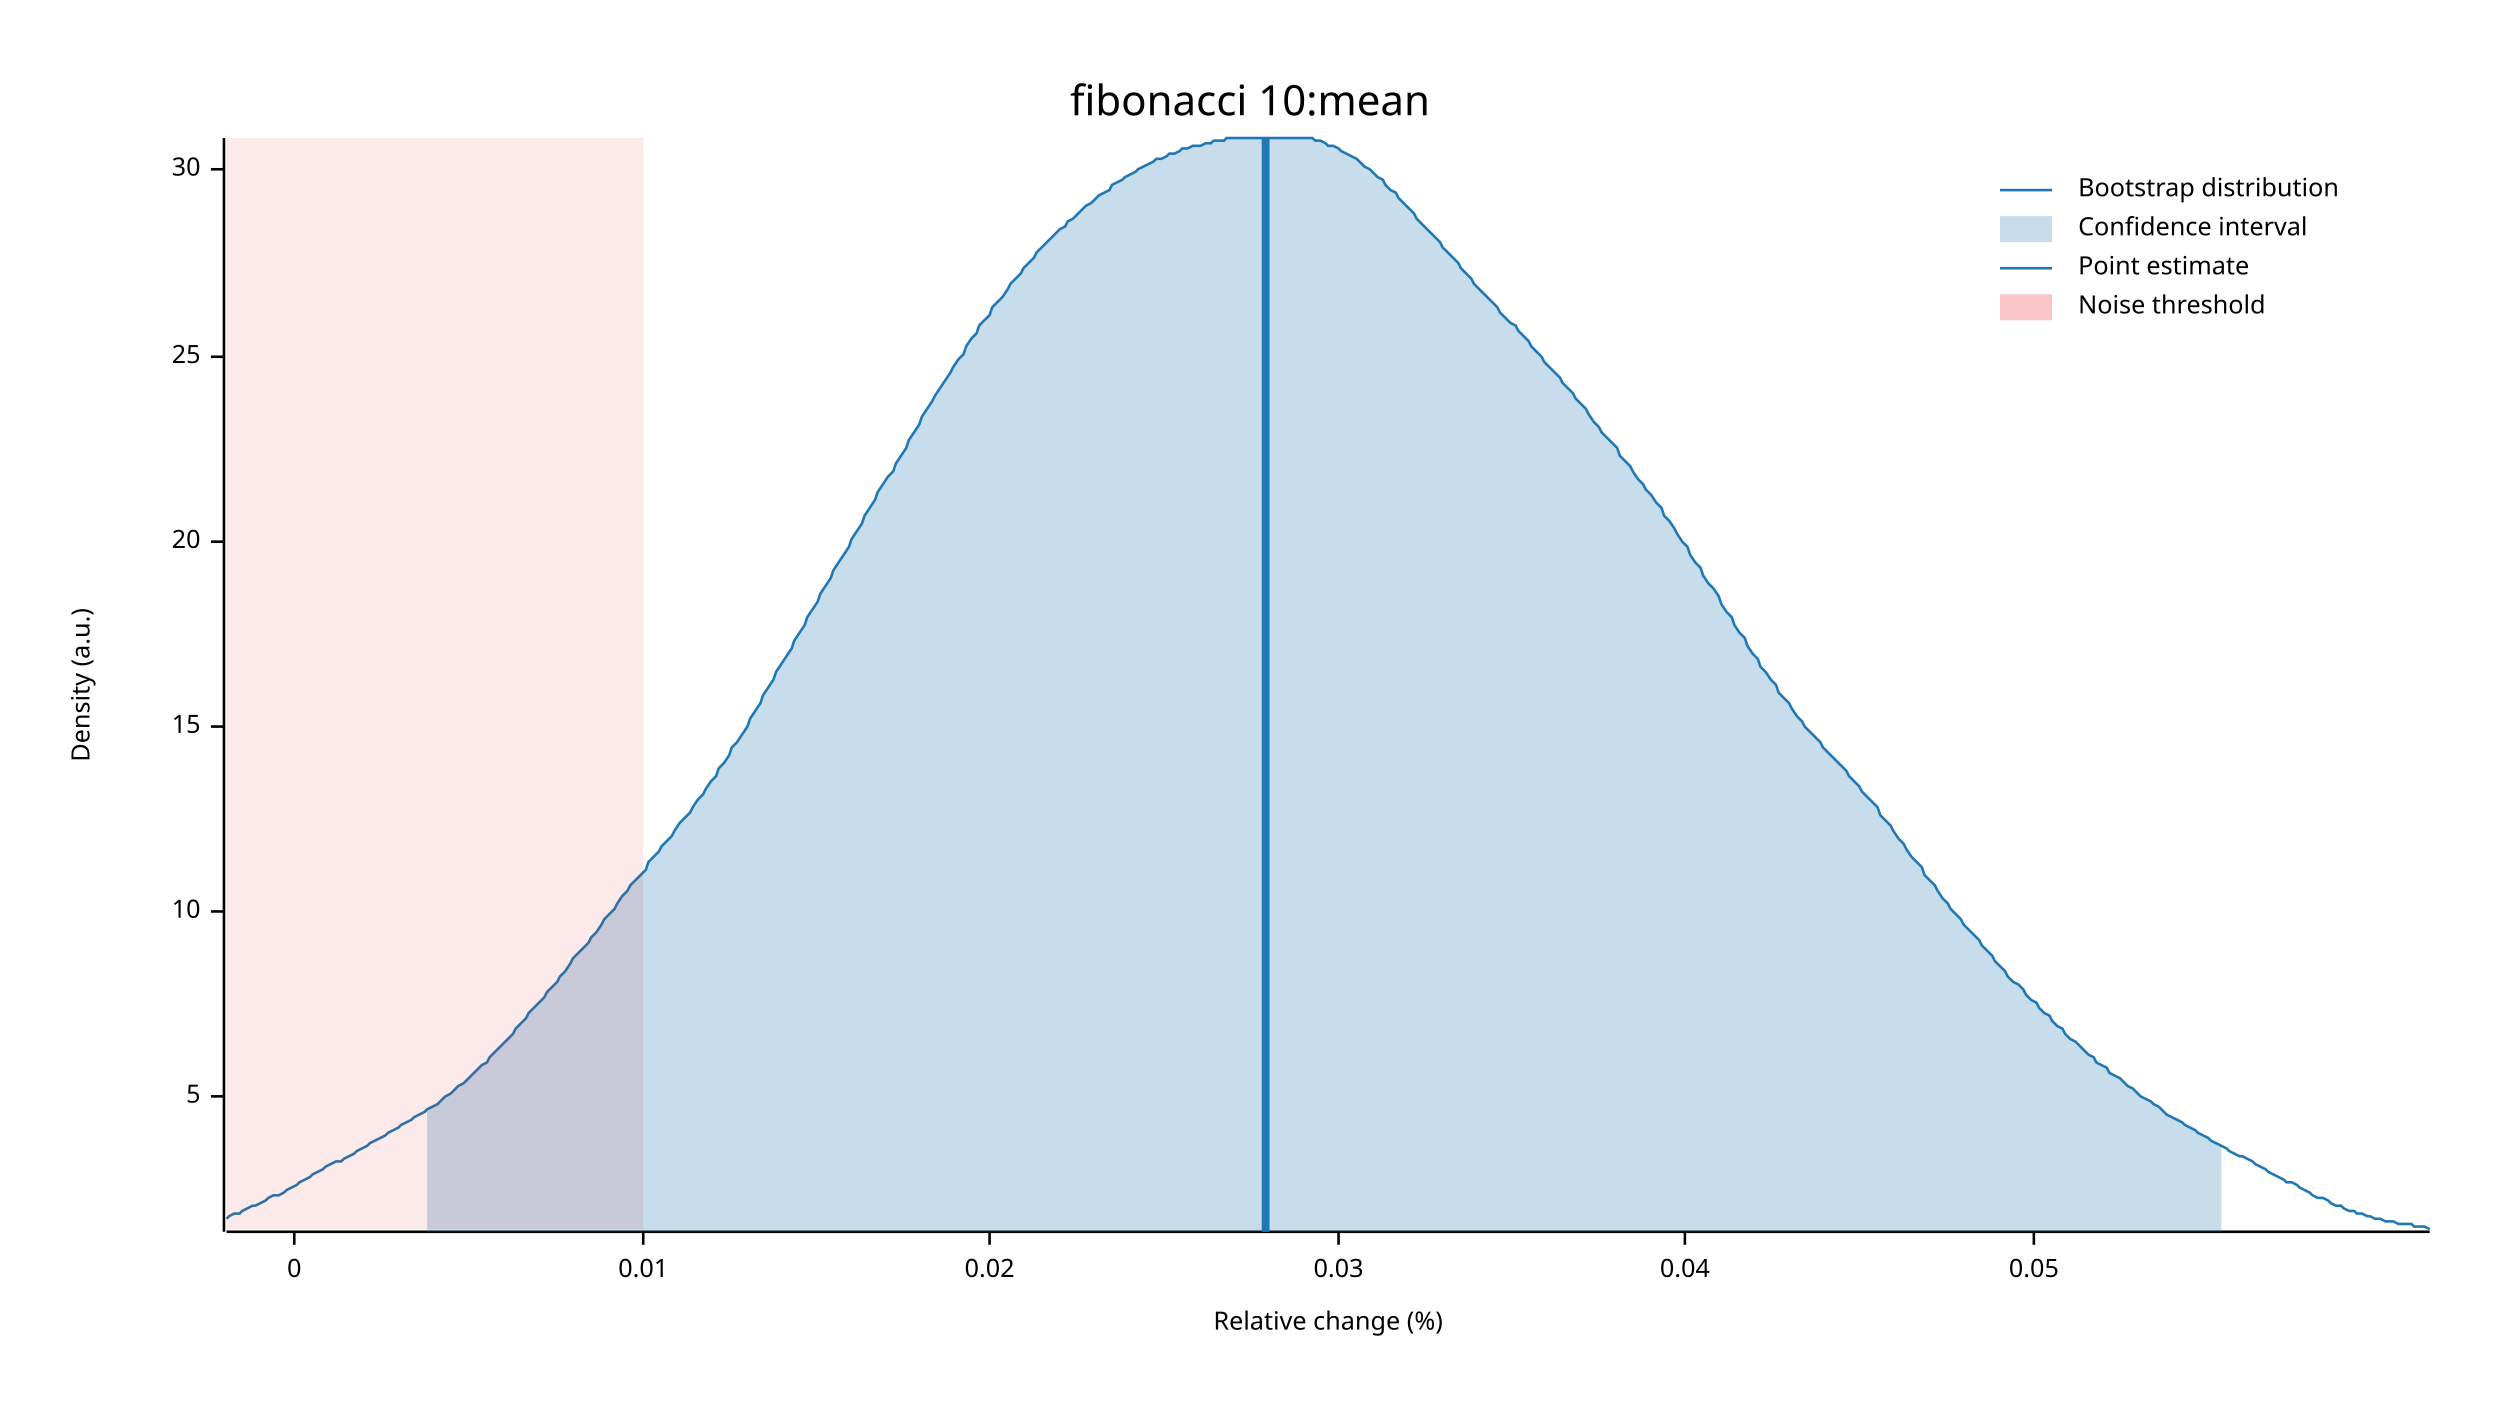
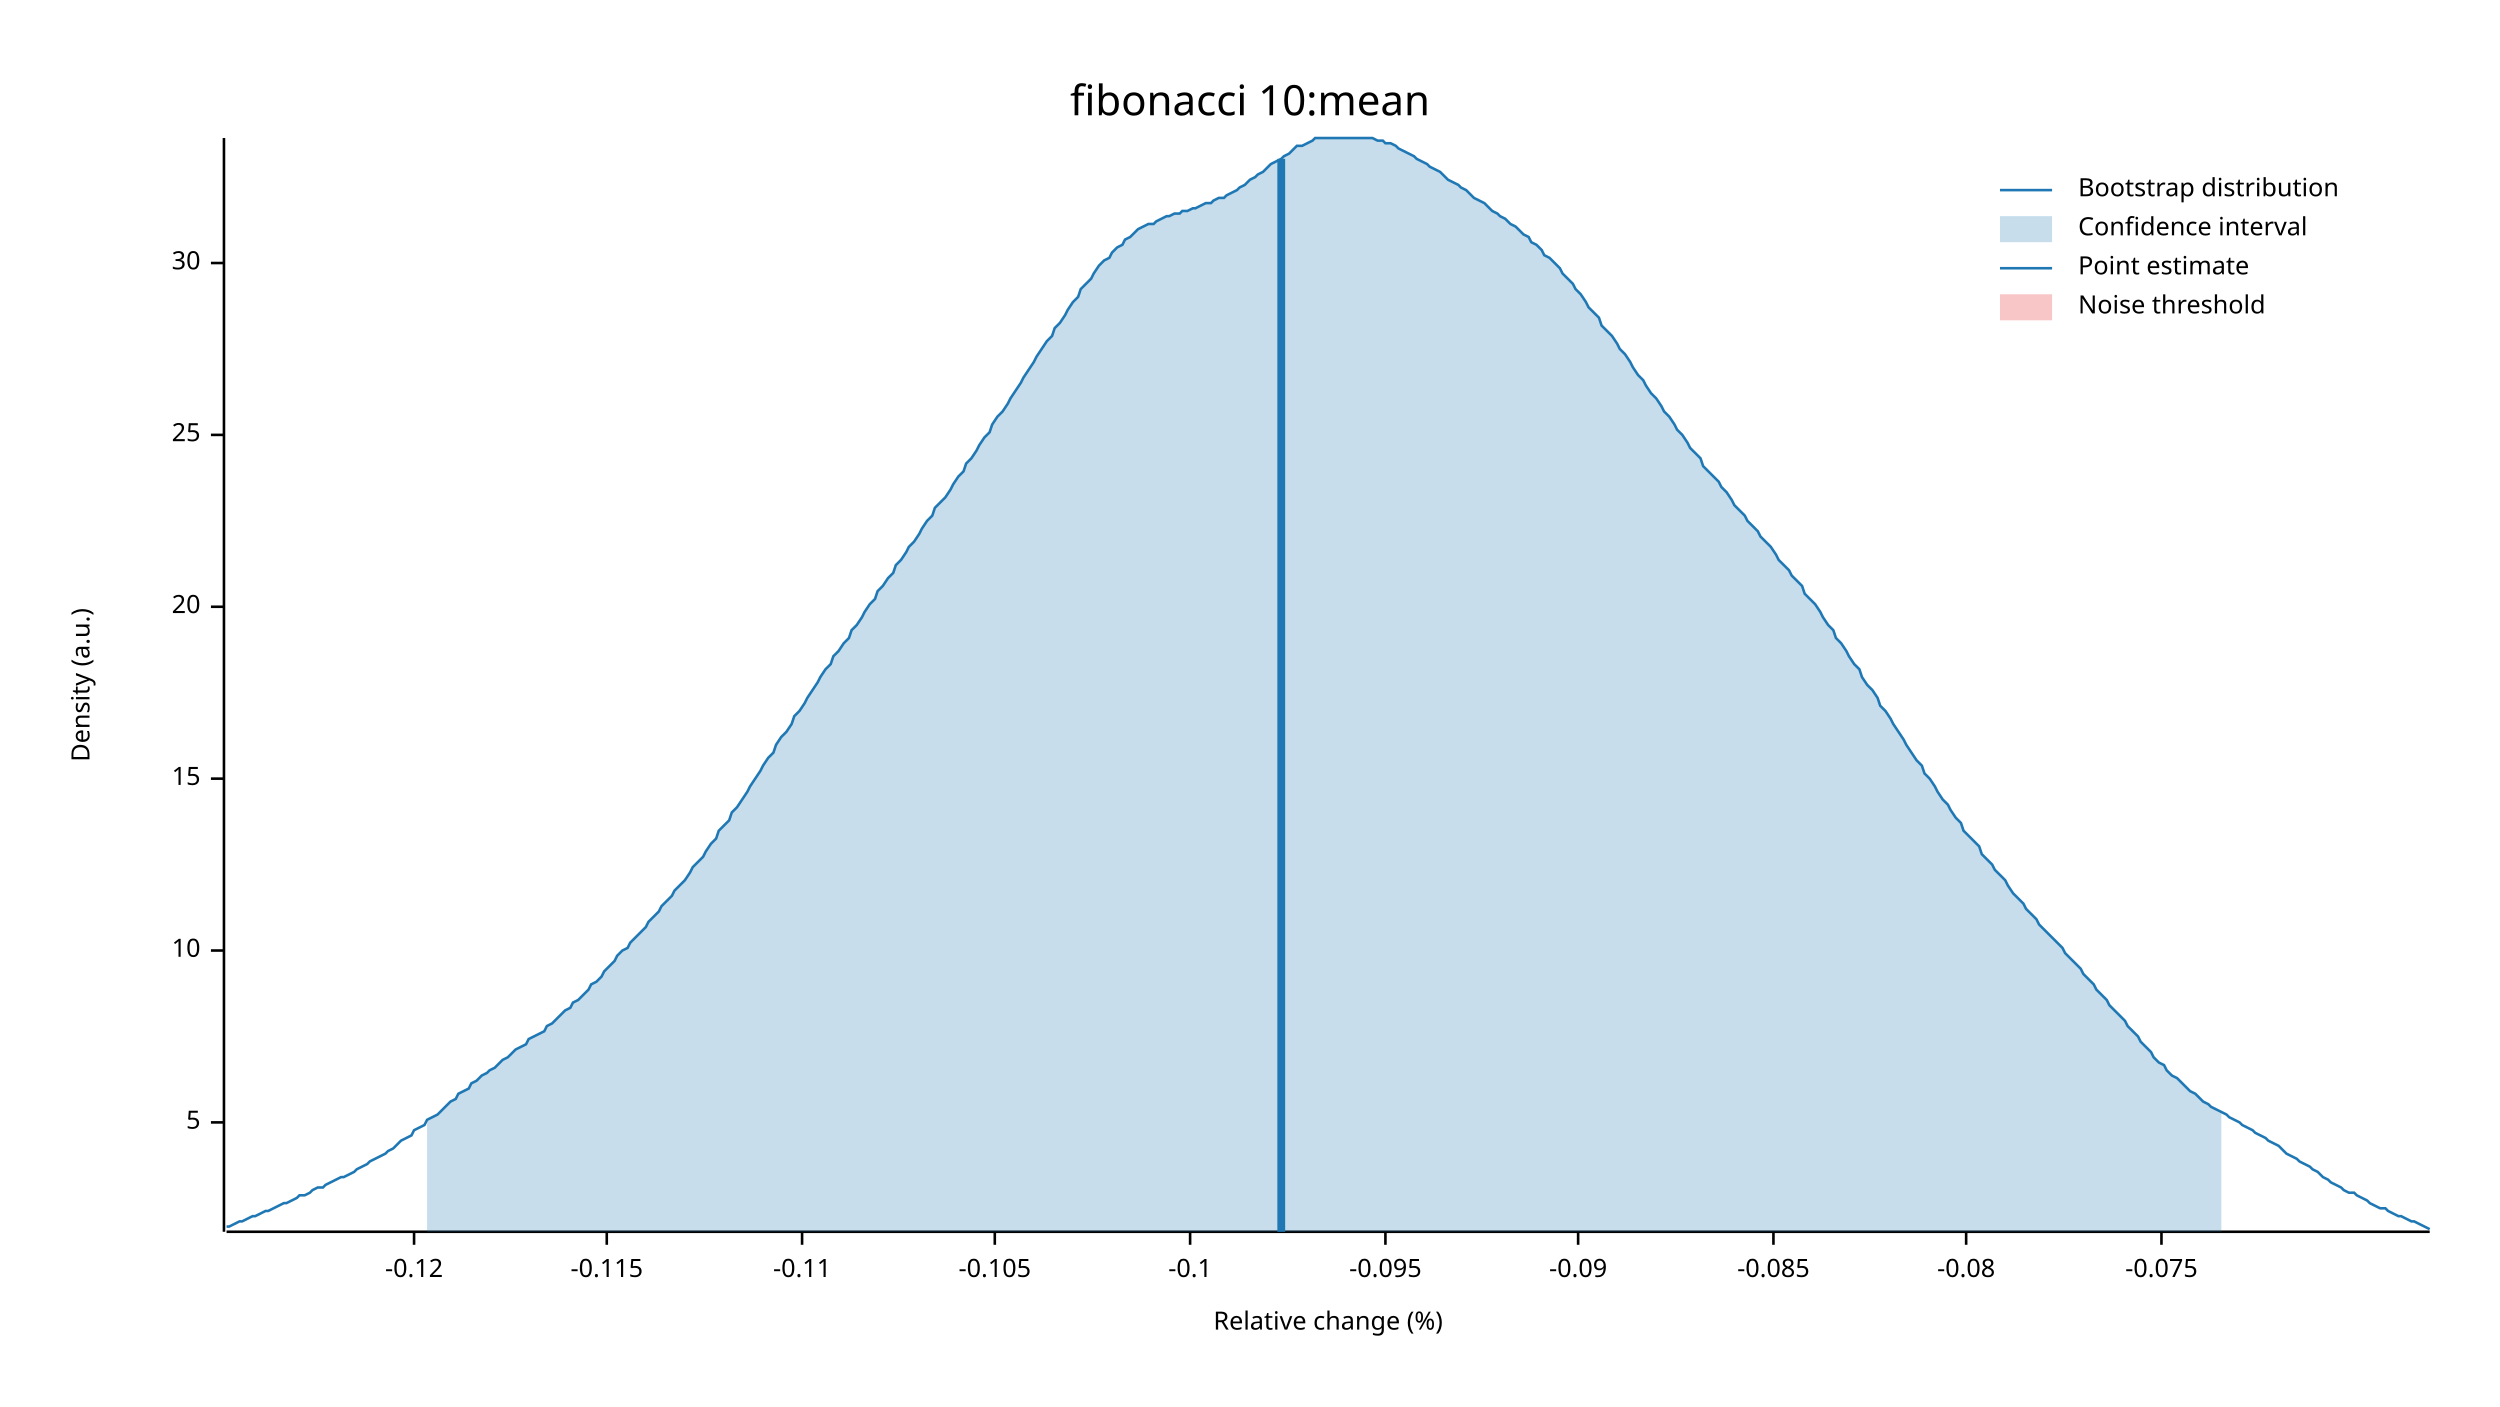
<svg xmlns="http://www.w3.org/2000/svg" width="960" height="540">
  <text x="480" y="32" dy="0.76em" text-anchor="middle" font-family="sans-serif" font-size="16.129" opacity="1" fill="#000000">
fibonacci 10:mean
</text>
  <text x="27" y="263" dy="0.76em" text-anchor="middle" font-family="sans-serif" font-size="9.677" opacity="1" fill="#000000" transform="rotate(270, 27, 263)">
Density (a.u.)
</text>
  <text x="510" y="513" dy="-0.5ex" text-anchor="middle" font-family="sans-serif" font-size="9.677" opacity="1" fill="#000000">
Relative change (%)
</text>
  <polyline fill="none" opacity="1" stroke="#000000" stroke-width="1" points="86,53 86,473 " />
-   <text x="77" y="421" dy="0.5ex" text-anchor="end" font-family="sans-serif" font-size="9.677" opacity="1" fill="#000000">
+   <text x="77" y="431" dy="0.5ex" text-anchor="end" font-family="sans-serif" font-size="9.677" opacity="1" fill="#000000">
5
</text>
-   <polyline fill="none" opacity="1" stroke="#000000" stroke-width="1" points="81,421 86,421 " />
-   <text x="77" y="350" dy="0.5ex" text-anchor="end" font-family="sans-serif" font-size="9.677" opacity="1" fill="#000000">
+   <polyline fill="none" opacity="1" stroke="#000000" stroke-width="1" points="81,431 86,431 " />
+   <text x="77" y="365" dy="0.5ex" text-anchor="end" font-family="sans-serif" font-size="9.677" opacity="1" fill="#000000">
10
</text>
-   <polyline fill="none" opacity="1" stroke="#000000" stroke-width="1" points="81,350 86,350 " />
-   <text x="77" y="279" dy="0.5ex" text-anchor="end" font-family="sans-serif" font-size="9.677" opacity="1" fill="#000000">
+   <polyline fill="none" opacity="1" stroke="#000000" stroke-width="1" points="81,365 86,365 " />
+   <text x="77" y="299" dy="0.5ex" text-anchor="end" font-family="sans-serif" font-size="9.677" opacity="1" fill="#000000">
15
</text>
-   <polyline fill="none" opacity="1" stroke="#000000" stroke-width="1" points="81,279 86,279 " />
-   <text x="77" y="208" dy="0.5ex" text-anchor="end" font-family="sans-serif" font-size="9.677" opacity="1" fill="#000000">
+   <polyline fill="none" opacity="1" stroke="#000000" stroke-width="1" points="81,299 86,299 " />
+   <text x="77" y="233" dy="0.5ex" text-anchor="end" font-family="sans-serif" font-size="9.677" opacity="1" fill="#000000">
20
</text>
-   <polyline fill="none" opacity="1" stroke="#000000" stroke-width="1" points="81,208 86,208 " />
-   <text x="77" y="137" dy="0.5ex" text-anchor="end" font-family="sans-serif" font-size="9.677" opacity="1" fill="#000000">
+   <polyline fill="none" opacity="1" stroke="#000000" stroke-width="1" points="81,233 86,233 " />
+   <text x="77" y="167" dy="0.5ex" text-anchor="end" font-family="sans-serif" font-size="9.677" opacity="1" fill="#000000">
25
</text>
-   <polyline fill="none" opacity="1" stroke="#000000" stroke-width="1" points="81,137 86,137 " />
-   <text x="77" y="65" dy="0.5ex" text-anchor="end" font-family="sans-serif" font-size="9.677" opacity="1" fill="#000000">
+   <polyline fill="none" opacity="1" stroke="#000000" stroke-width="1" points="81,167 86,167 " />
+   <text x="77" y="101" dy="0.5ex" text-anchor="end" font-family="sans-serif" font-size="9.677" opacity="1" fill="#000000">
30
</text>
-   <polyline fill="none" opacity="1" stroke="#000000" stroke-width="1" points="81,65 86,65 " />
+   <polyline fill="none" opacity="1" stroke="#000000" stroke-width="1" points="81,101 86,101 " />
  <polyline fill="none" opacity="1" stroke="#000000" stroke-width="1" points="87,473 933,473 " />
-   <text x="113" y="483" dy="0.76em" text-anchor="middle" font-family="sans-serif" font-size="9.677" opacity="1" fill="#000000">
- 0
+   <text x="159" y="483" dy="0.76em" text-anchor="middle" font-family="sans-serif" font-size="9.677" opacity="1" fill="#000000">
+ -0.12
</text>
-   <polyline fill="none" opacity="1" stroke="#000000" stroke-width="1" points="113,473 113,478 " />
-   <text x="247" y="483" dy="0.76em" text-anchor="middle" font-family="sans-serif" font-size="9.677" opacity="1" fill="#000000">
- 0.01
+   <polyline fill="none" opacity="1" stroke="#000000" stroke-width="1" points="159,473 159,478 " />
+   <text x="233" y="483" dy="0.76em" text-anchor="middle" font-family="sans-serif" font-size="9.677" opacity="1" fill="#000000">
+ -0.115
</text>
-   <polyline fill="none" opacity="1" stroke="#000000" stroke-width="1" points="247,473 247,478 " />
-   <text x="380" y="483" dy="0.76em" text-anchor="middle" font-family="sans-serif" font-size="9.677" opacity="1" fill="#000000">
- 0.02
+   <polyline fill="none" opacity="1" stroke="#000000" stroke-width="1" points="233,473 233,478 " />
+   <text x="308" y="483" dy="0.76em" text-anchor="middle" font-family="sans-serif" font-size="9.677" opacity="1" fill="#000000">
+ -0.11
</text>
-   <polyline fill="none" opacity="1" stroke="#000000" stroke-width="1" points="380,473 380,478 " />
-   <text x="514" y="483" dy="0.76em" text-anchor="middle" font-family="sans-serif" font-size="9.677" opacity="1" fill="#000000">
- 0.03
+   <polyline fill="none" opacity="1" stroke="#000000" stroke-width="1" points="308,473 308,478 " />
+   <text x="382" y="483" dy="0.76em" text-anchor="middle" font-family="sans-serif" font-size="9.677" opacity="1" fill="#000000">
+ -0.105
</text>
-   <polyline fill="none" opacity="1" stroke="#000000" stroke-width="1" points="514,473 514,478 " />
-   <text x="647" y="483" dy="0.76em" text-anchor="middle" font-family="sans-serif" font-size="9.677" opacity="1" fill="#000000">
- 0.04
+   <polyline fill="none" opacity="1" stroke="#000000" stroke-width="1" points="382,473 382,478 " />
+   <text x="457" y="483" dy="0.76em" text-anchor="middle" font-family="sans-serif" font-size="9.677" opacity="1" fill="#000000">
+ -0.1
</text>
-   <polyline fill="none" opacity="1" stroke="#000000" stroke-width="1" points="647,473 647,478 " />
-   <text x="781" y="483" dy="0.76em" text-anchor="middle" font-family="sans-serif" font-size="9.677" opacity="1" fill="#000000">
- 0.05
+   <polyline fill="none" opacity="1" stroke="#000000" stroke-width="1" points="457,473 457,478 " />
+   <text x="532" y="483" dy="0.76em" text-anchor="middle" font-family="sans-serif" font-size="9.677" opacity="1" fill="#000000">
+ -0.095
</text>
-   <polyline fill="none" opacity="1" stroke="#000000" stroke-width="1" points="781,473 781,478 " />
-   <polyline fill="none" opacity="1" stroke="#1F78B4" stroke-width="1" points="87,468 88,467 90,466 92,466 93,465 95,464 97,463 98,463 100,462 102,461 103,460 105,459 107,459 109,458 110,457 112,456 114,455 115,454 117,453 119,452 120,451 122,450 124,449 125,448 127,447 129,446 131,446 132,445 134,444 136,443 137,442 139,441 141,440 142,439 144,438 146,437 148,436 149,435 151,434 153,433 154,432 156,431 158,430 159,429 161,428 163,427 164,426 166,425 168,424 170,422 171,421 173,420 175,418 176,417 178,416 180,414 181,413 183,411 185,409 187,408 188,406 190,404 192,402 193,401 195,399 197,397 198,395 200,393 202,391 203,389 205,387 207,385 209,383 210,381 212,379 214,377 215,375 217,373 219,370 220,368 222,366 224,364 226,362 227,360 229,358 231,355 232,353 234,351 236,349 237,347 239,344 241,342 242,340 244,338 246,336 248,334 249,331 251,329 253,327 254,325 256,323 258,321 259,319 261,316 263,314 265,312 266,310 268,307 270,305 271,303 273,300 275,298 276,295 278,293 280,290 281,287 283,285 285,282 287,279 288,276 290,273 292,270 293,267 295,264 297,261 298,258 300,255 302,252 304,249 305,246 307,243 309,240 310,237 312,234 314,231 315,228 317,225 319,222 320,219 322,216 324,213 326,210 327,207 329,204 331,201 332,198 334,195 336,192 337,189 339,186 341,183 343,181 344,178 346,175 348,172 349,169 351,166 353,163 354,160 356,157 358,154 359,152 361,149 363,146 365,143 366,141 368,138 370,136 371,133 373,130 375,128 376,125 378,123 380,121 381,118 383,116 385,114 387,111 388,109 390,107 392,105 393,103 395,101 397,99 398,97 400,95 402,93 404,91 405,90 407,88 409,87 410,85 412,84 414,82 415,81 417,79 419,78 420,77 422,75 424,74 426,73 427,71 429,70 431,69 432,68 434,67 436,66 437,65 439,64 441,63 443,62 444,61 446,61 448,60 449,59 451,59 453,58 454,57 456,57 458,56 459,56 461,56 463,55 465,55 466,54 468,54 470,54 471,53 473,53 475,53 476,53 478,53 480,53 482,53 483,53 485,53 487,53 488,53 490,53 492,53 493,53 495,53 497,53 498,53 500,53 502,53 504,53 505,54 507,54 509,55 510,56 512,56 514,57 515,58 517,59 519,60 521,61 522,62 524,64 526,65 527,66 529,68 531,69 532,71 534,73 536,74 537,76 539,78 541,80 543,82 544,84 546,86 548,88 549,89 551,91 553,93 554,95 556,97 558,99 560,101 561,103 563,105 565,107 566,109 568,111 570,113 571,114 573,116 575,118 576,120 578,122 580,124 582,125 583,127 585,129 587,131 588,133 590,135 592,137 593,139 595,141 597,143 599,145 600,147 602,149 604,151 605,153 607,155 609,157 610,159 612,162 614,164 615,166 617,168 619,170 621,172 622,175 624,177 626,179 627,181 629,184 631,186 632,188 634,190 636,193 638,195 639,198 641,200 643,203 644,205 646,208 648,210 649,213 651,216 653,218 654,221 656,224 658,226 660,229 661,232 663,235 665,237 666,240 668,243 670,245 671,248 673,251 675,253 676,256 678,258 680,261 682,263 683,266 685,268 687,270 688,272 690,275 692,277 693,279 695,281 697,283 699,285 700,287 702,289 704,291 705,292 707,294 709,296 710,298 712,300 714,302 715,304 717,306 719,308 721,310 722,313 724,315 726,317 727,319 729,322 731,324 732,326 734,329 736,331 738,333 739,336 741,338 743,340 744,342 746,345 748,347 749,349 751,351 753,353 754,355 756,357 758,359 760,361 761,363 763,365 765,367 766,369 768,371 770,373 771,375 773,377 775,378 777,380 778,382 780,384 782,385 783,387 785,389 787,390 788,392 790,394 792,395 793,397 795,399 797,400 799,402 800,403 802,405 804,406 805,408 807,409 809,410 810,412 812,413 814,414 816,416 817,417 819,418 821,420 822,421 824,422 826,423 827,424 829,425 831,427 832,428 834,429 836,430 838,431 839,432 841,433 843,434 844,435 846,436 848,437 849,438 851,439 853,440 855,441 856,442 858,443 860,444 861,444 863,445 865,446 866,447 868,448 870,449 871,450 873,451 875,452 877,453 878,454 880,454 882,455 883,456 885,457 887,458 888,459 890,460 892,460 894,461 895,462 897,463 899,463 900,464 902,465 904,465 905,466 907,466 909,467 910,467 912,468 914,468 916,469 917,469 919,469 921,470 922,470 924,470 926,470 927,471 929,471 931,471 933,472 " />
-   <polygon opacity="0.25" fill="#1F78B4" points="164,426 166,425 168,424 170,422 171,421 173,420 175,418 176,417 178,416 180,414 181,413 183,411 185,409 187,408 188,406 190,404 192,402 193,401 195,399 197,397 198,395 200,393 202,391 203,389 205,387 207,385 209,383 210,381 212,379 214,377 215,375 217,373 219,370 220,368 222,366 224,364 226,362 227,360 229,358 231,355 232,353 234,351 236,349 237,347 239,344 241,342 242,340 244,338 246,336 248,334 249,331 251,329 253,327 254,325 256,323 258,321 259,319 261,316 263,314 265,312 266,310 268,307 270,305 271,303 273,300 275,298 276,295 278,293 280,290 281,287 283,285 285,282 287,279 288,276 290,273 292,270 293,267 295,264 297,261 298,258 300,255 302,252 304,249 305,246 307,243 309,240 310,237 312,234 314,231 315,228 317,225 319,222 320,219 322,216 324,213 326,210 327,207 329,204 331,201 332,198 334,195 336,192 337,189 339,186 341,183 343,181 344,178 346,175 348,172 349,169 351,166 353,163 354,160 356,157 358,154 359,152 361,149 363,146 365,143 366,141 368,138 370,136 371,133 373,130 375,128 376,125 378,123 380,121 381,118 383,116 385,114 387,111 388,109 390,107 392,105 393,103 395,101 397,99 398,97 400,95 402,93 404,91 405,90 407,88 409,87 410,85 412,84 414,82 415,81 417,79 419,78 420,77 422,75 424,74 426,73 427,71 429,70 431,69 432,68 434,67 436,66 437,65 439,64 441,63 443,62 444,61 446,61 448,60 449,59 451,59 453,58 454,57 456,57 458,56 459,56 461,56 463,55 465,55 466,54 468,54 470,54 471,53 473,53 475,53 476,53 478,53 480,53 482,53 483,53 485,53 487,53 488,53 490,53 492,53 493,53 495,53 497,53 498,53 500,53 502,53 504,53 505,54 507,54 509,55 510,56 512,56 514,57 515,58 517,59 519,60 521,61 522,62 524,64 526,65 527,66 529,68 531,69 532,71 534,73 536,74 537,76 539,78 541,80 543,82 544,84 546,86 548,88 549,89 551,91 553,93 554,95 556,97 558,99 560,101 561,103 563,105 565,107 566,109 568,111 570,113 571,114 573,116 575,118 576,120 578,122 580,124 582,125 583,127 585,129 587,131 588,133 590,135 592,137 593,139 595,141 597,143 599,145 600,147 602,149 604,151 605,153 607,155 609,157 610,159 612,162 614,164 615,166 617,168 619,170 621,172 622,175 624,177 626,179 627,181 629,184 631,186 632,188 634,190 636,193 638,195 639,198 641,200 643,203 644,205 646,208 648,210 649,213 651,216 653,218 654,221 656,224 658,226 660,229 661,232 663,235 665,237 666,240 668,243 670,245 671,248 673,251 675,253 676,256 678,258 680,261 682,263 683,266 685,268 687,270 688,272 690,275 692,277 693,279 695,281 697,283 699,285 700,287 702,289 704,291 705,292 707,294 709,296 710,298 712,300 714,302 715,304 717,306 719,308 721,310 722,313 724,315 726,317 727,319 729,322 731,324 732,326 734,329 736,331 738,333 739,336 741,338 743,340 744,342 746,345 748,347 749,349 751,351 753,353 754,355 756,357 758,359 760,361 761,363 763,365 765,367 766,369 768,371 770,373 771,375 773,377 775,378 777,380 778,382 780,384 782,385 783,387 785,389 787,390 788,392 790,394 792,395 793,397 795,399 797,400 799,402 800,403 802,405 804,406 805,408 807,409 809,410 810,412 812,413 814,414 816,416 817,417 819,418 821,420 822,421 824,422 826,423 827,424 829,425 831,427 832,428 834,429 836,430 838,431 839,432 841,433 843,434 844,435 846,436 848,437 849,438 851,439 853,440 853,473 164,473 " />
-   <polyline fill="none" opacity="1" stroke="#1F78B4" stroke-width="3" points="486,473 486,53 " />
-   <rect x="87" y="53" width="160" height="419" opacity="0.1" fill="#E31A1C" stroke="none" />
+   <polyline fill="none" opacity="1" stroke="#000000" stroke-width="1" points="532,473 532,478 " />
+   <text x="606" y="483" dy="0.76em" text-anchor="middle" font-family="sans-serif" font-size="9.677" opacity="1" fill="#000000">
+ -0.09
+ </text>
+   <polyline fill="none" opacity="1" stroke="#000000" stroke-width="1" points="606,473 606,478 " />
+   <text x="681" y="483" dy="0.76em" text-anchor="middle" font-family="sans-serif" font-size="9.677" opacity="1" fill="#000000">
+ -0.085
+ </text>
+   <polyline fill="none" opacity="1" stroke="#000000" stroke-width="1" points="681,473 681,478 " />
+   <text x="755" y="483" dy="0.76em" text-anchor="middle" font-family="sans-serif" font-size="9.677" opacity="1" fill="#000000">
+ -0.08
+ </text>
+   <polyline fill="none" opacity="1" stroke="#000000" stroke-width="1" points="755,473 755,478 " />
+   <text x="830" y="483" dy="0.76em" text-anchor="middle" font-family="sans-serif" font-size="9.677" opacity="1" fill="#000000">
+ -0.075
+ </text>
+   <polyline fill="none" opacity="1" stroke="#000000" stroke-width="1" points="830,473 830,478 " />
+   <polyline fill="none" opacity="1" stroke="#1F78B4" stroke-width="1" points="87,471 88,471 90,470 92,469 93,469 95,468 97,467 98,467 100,466 102,465 103,465 105,464 107,463 109,462 110,462 112,461 114,460 115,459 117,459 119,458 120,457 122,456 124,456 125,455 127,454 129,453 131,452 132,452 134,451 136,450 137,449 139,448 141,447 142,446 144,445 146,444 148,443 149,442 151,441 153,439 154,438 156,437 158,436 159,434 161,433 163,432 164,430 166,429 168,428 170,426 171,425 173,423 175,422 176,420 178,419 180,418 181,416 183,415 185,413 187,412 188,411 190,410 192,408 193,407 195,406 197,404 198,403 200,402 202,401 203,399 205,398 207,397 209,396 210,394 212,393 214,391 215,390 217,388 219,387 220,385 222,384 224,382 226,380 227,378 229,377 231,375 232,373 234,371 236,369 237,367 239,365 241,364 242,362 244,360 246,358 248,356 249,354 251,352 253,350 254,348 256,346 258,344 259,342 261,340 263,338 265,335 266,333 268,331 270,329 271,327 273,324 275,322 276,319 278,317 280,315 281,312 283,310 285,307 287,304 288,302 290,299 292,296 293,294 295,291 297,289 298,286 300,283 302,281 304,278 305,275 307,273 309,270 310,268 312,265 314,262 315,260 317,257 319,255 320,252 322,250 324,247 326,245 327,242 329,240 331,237 332,235 334,232 336,230 337,227 339,225 341,222 343,220 344,217 346,215 348,212 349,210 351,208 353,205 354,203 356,200 358,198 359,195 361,193 363,191 365,188 366,186 368,183 370,181 371,178 373,176 375,173 376,171 378,168 380,166 381,163 383,160 385,158 387,155 388,153 390,150 392,147 393,145 395,142 397,139 398,137 400,134 402,131 404,129 405,126 407,124 409,121 410,119 412,116 414,114 415,111 417,109 419,107 420,105 422,102 424,100 426,99 427,97 429,95 431,94 432,92 434,91 436,89 437,88 439,87 441,86 443,86 444,85 446,84 448,83 449,83 451,82 453,82 454,81 456,81 458,80 459,80 461,79 463,78 465,78 466,77 468,76 470,76 471,75 473,74 475,73 476,72 478,71 480,69 482,68 483,67 485,66 487,64 488,63 490,62 492,61 493,60 495,59 497,57 498,56 500,56 502,55 504,54 505,53 507,53 509,53 510,53 512,53 514,53 515,53 517,53 519,53 521,53 522,53 524,53 526,53 527,53 529,54 531,54 532,55 534,55 536,56 537,57 539,58 541,59 543,60 544,61 546,62 548,63 549,64 551,65 553,66 554,67 556,69 558,70 560,71 561,72 563,73 565,75 566,76 568,77 570,78 571,79 573,81 575,82 576,83 578,84 580,86 582,87 583,88 585,90 587,91 588,93 590,94 592,96 593,98 595,99 597,101 599,103 600,105 602,107 604,109 605,111 607,113 609,116 610,118 612,120 614,122 615,125 617,127 619,129 621,132 622,134 624,136 626,139 627,141 629,144 631,146 632,148 634,151 636,153 638,156 639,158 641,160 643,163 644,165 646,167 648,170 649,172 651,174 653,176 654,179 656,181 658,183 660,185 661,187 663,189 665,192 666,194 668,196 670,198 671,200 673,202 675,204 676,206 678,208 680,210 682,213 683,215 685,217 687,219 688,221 690,223 692,225 693,228 695,230 697,232 699,235 700,237 702,240 704,242 705,245 707,247 709,250 710,252 712,255 714,257 715,260 717,263 719,265 721,268 722,271 724,273 726,276 727,278 729,281 731,284 732,286 734,289 736,292 738,294 739,297 741,299 743,302 744,304 746,307 748,309 749,311 751,314 753,316 754,319 756,321 758,323 760,325 761,328 763,330 765,332 766,334 768,336 770,338 771,340 773,343 775,345 777,347 778,349 780,351 782,353 783,355 785,357 787,359 788,360 790,362 792,364 793,366 795,368 797,370 799,372 800,374 802,376 804,378 805,380 807,382 809,384 810,386 812,388 814,390 816,392 817,394 819,396 821,398 822,400 824,402 826,404 827,406 829,408 831,409 832,411 834,413 836,414 838,416 839,417 841,419 843,420 844,421 846,423 848,424 849,425 851,426 853,427 855,428 856,429 858,430 860,431 861,432 863,433 865,434 866,435 868,436 870,437 871,438 873,439 875,440 877,442 878,443 880,444 882,445 883,446 885,447 887,448 888,449 890,450 892,452 894,453 895,454 897,455 899,456 900,457 902,458 904,458 905,459 907,460 909,461 910,462 912,463 914,464 916,464 917,465 919,466 921,467 922,467 924,468 926,469 927,469 929,470 931,471 933,472 " />
+   <polygon opacity="0.25" fill="#1F78B4" points="164,430 166,429 168,428 170,426 171,425 173,423 175,422 176,420 178,419 180,418 181,416 183,415 185,413 187,412 188,411 190,410 192,408 193,407 195,406 197,404 198,403 200,402 202,401 203,399 205,398 207,397 209,396 210,394 212,393 214,391 215,390 217,388 219,387 220,385 222,384 224,382 226,380 227,378 229,377 231,375 232,373 234,371 236,369 237,367 239,365 241,364 242,362 244,360 246,358 248,356 249,354 251,352 253,350 254,348 256,346 258,344 259,342 261,340 263,338 265,335 266,333 268,331 270,329 271,327 273,324 275,322 276,319 278,317 280,315 281,312 283,310 285,307 287,304 288,302 290,299 292,296 293,294 295,291 297,289 298,286 300,283 302,281 304,278 305,275 307,273 309,270 310,268 312,265 314,262 315,260 317,257 319,255 320,252 322,250 324,247 326,245 327,242 329,240 331,237 332,235 334,232 336,230 337,227 339,225 341,222 343,220 344,217 346,215 348,212 349,210 351,208 353,205 354,203 356,200 358,198 359,195 361,193 363,191 365,188 366,186 368,183 370,181 371,178 373,176 375,173 376,171 378,168 380,166 381,163 383,160 385,158 387,155 388,153 390,150 392,147 393,145 395,142 397,139 398,137 400,134 402,131 404,129 405,126 407,124 409,121 410,119 412,116 414,114 415,111 417,109 419,107 420,105 422,102 424,100 426,99 427,97 429,95 431,94 432,92 434,91 436,89 437,88 439,87 441,86 443,86 444,85 446,84 448,83 449,83 451,82 453,82 454,81 456,81 458,80 459,80 461,79 463,78 465,78 466,77 468,76 470,76 471,75 473,74 475,73 476,72 478,71 480,69 482,68 483,67 485,66 487,64 488,63 490,62 492,61 493,60 495,59 497,57 498,56 500,56 502,55 504,54 505,53 507,53 509,53 510,53 512,53 514,53 515,53 517,53 519,53 521,53 522,53 524,53 526,53 527,53 529,54 531,54 532,55 534,55 536,56 537,57 539,58 541,59 543,60 544,61 546,62 548,63 549,64 551,65 553,66 554,67 556,69 558,70 560,71 561,72 563,73 565,75 566,76 568,77 570,78 571,79 573,81 575,82 576,83 578,84 580,86 582,87 583,88 585,90 587,91 588,93 590,94 592,96 593,98 595,99 597,101 599,103 600,105 602,107 604,109 605,111 607,113 609,116 610,118 612,120 614,122 615,125 617,127 619,129 621,132 622,134 624,136 626,139 627,141 629,144 631,146 632,148 634,151 636,153 638,156 639,158 641,160 643,163 644,165 646,167 648,170 649,172 651,174 653,176 654,179 656,181 658,183 660,185 661,187 663,189 665,192 666,194 668,196 670,198 671,200 673,202 675,204 676,206 678,208 680,210 682,213 683,215 685,217 687,219 688,221 690,223 692,225 693,228 695,230 697,232 699,235 700,237 702,240 704,242 705,245 707,247 709,250 710,252 712,255 714,257 715,260 717,263 719,265 721,268 722,271 724,273 726,276 727,278 729,281 731,284 732,286 734,289 736,292 738,294 739,297 741,299 743,302 744,304 746,307 748,309 749,311 751,314 753,316 754,319 756,321 758,323 760,325 761,328 763,330 765,332 766,334 768,336 770,338 771,340 773,343 775,345 777,347 778,349 780,351 782,353 783,355 785,357 787,359 788,360 790,362 792,364 793,366 795,368 797,370 799,372 800,374 802,376 804,378 805,380 807,382 809,384 810,386 812,388 814,390 816,392 817,394 819,396 821,398 822,400 824,402 826,404 827,406 829,408 831,409 832,411 834,413 836,414 838,416 839,417 841,419 843,420 844,421 846,423 848,424 849,425 851,426 853,427 853,473 164,473 " />
+   <polyline fill="none" opacity="1" stroke="#1F78B4" stroke-width="3" points="492,473 492,61 " />
+   <rect x="510" y="53" width="0" height="419" opacity="0.1" fill="#E31A1C" stroke="none" />
  <text x="798" y="68" dy="0.76em" text-anchor="start" font-family="sans-serif" font-size="9.677" opacity="1" fill="#000000">
Bootstrap distribution
</text>
  <text x="798" y="83" dy="0.76em" text-anchor="start" font-family="sans-serif" font-size="9.677" opacity="1" fill="#000000">
Confidence interval
</text>
  <text x="798" y="98" dy="0.76em" text-anchor="start" font-family="sans-serif" font-size="9.677" opacity="1" fill="#000000">
Point estimate
</text>
  <text x="798" y="113" dy="0.76em" text-anchor="start" font-family="sans-serif" font-size="9.677" opacity="1" fill="#000000">
Noise threshold
</text>
  <polyline fill="none" opacity="1" stroke="#1F78B4" stroke-width="1" points="768,73 788,73 " />
  <rect x="768" y="83" width="20" height="10" opacity="0.25" fill="#1F78B4" stroke="none" />
  <polyline fill="none" opacity="1" stroke="#1F78B4" stroke-width="1" points="768,103 788,103 " />
  <rect x="768" y="113" width="20" height="10" opacity="0.25" fill="#E31A1C" stroke="none" />
</svg>
